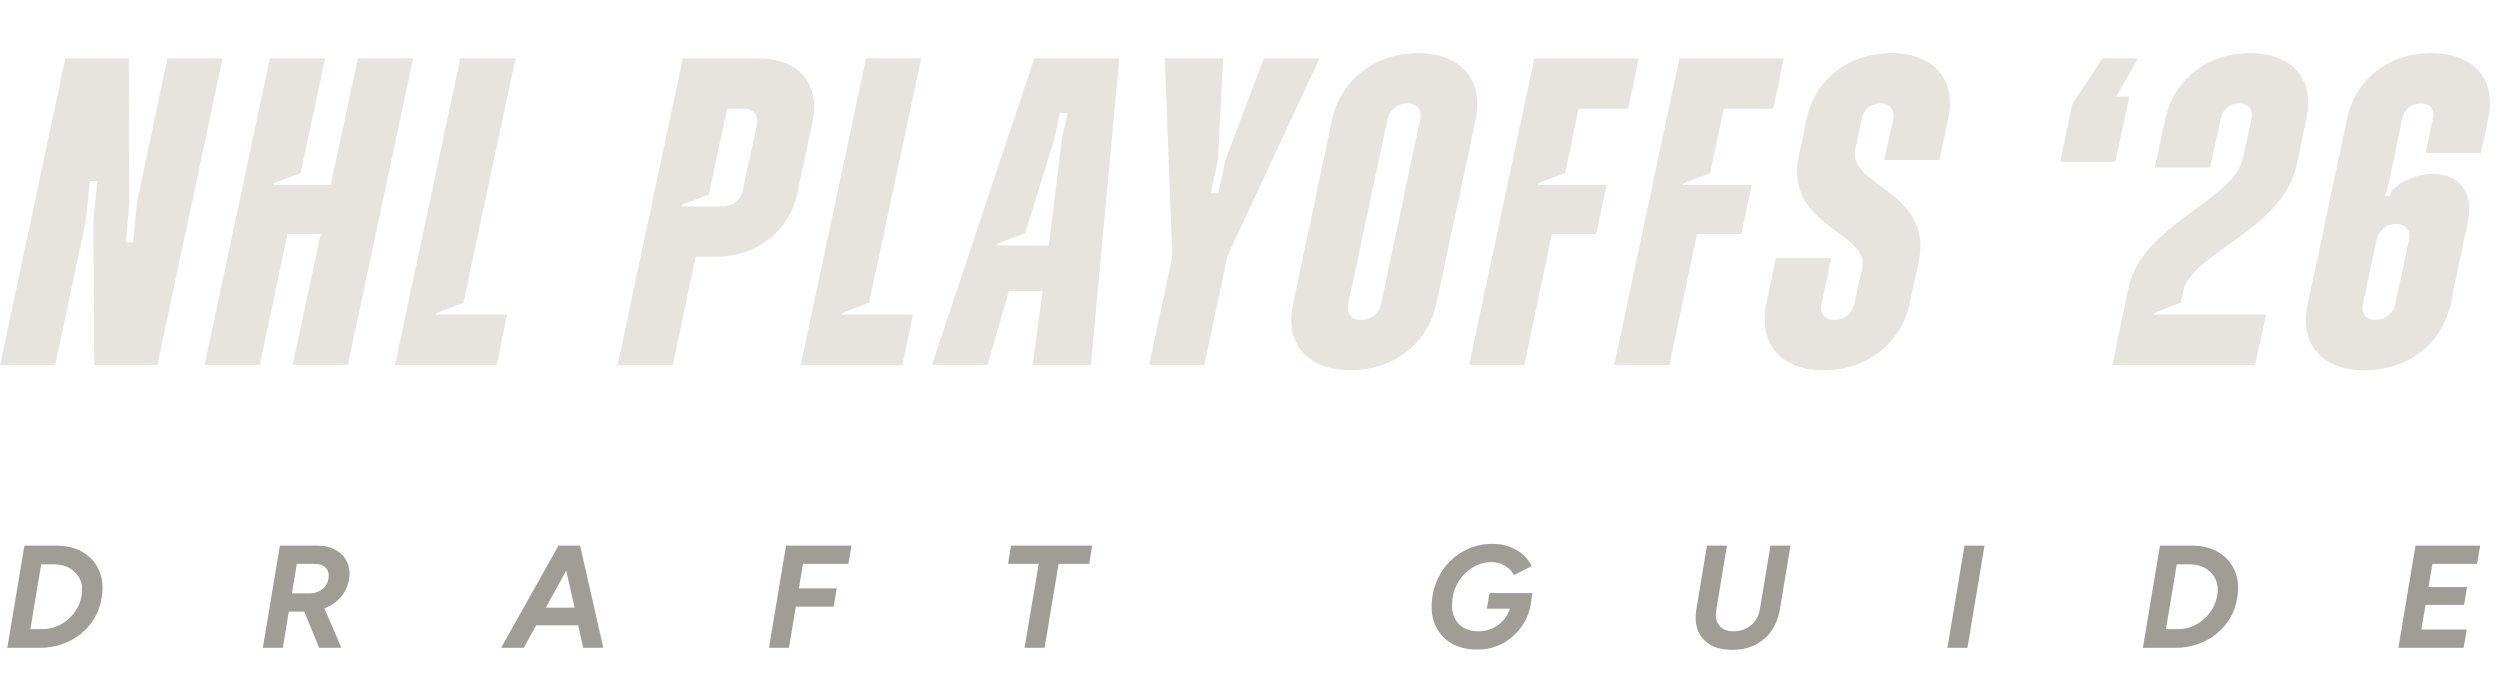
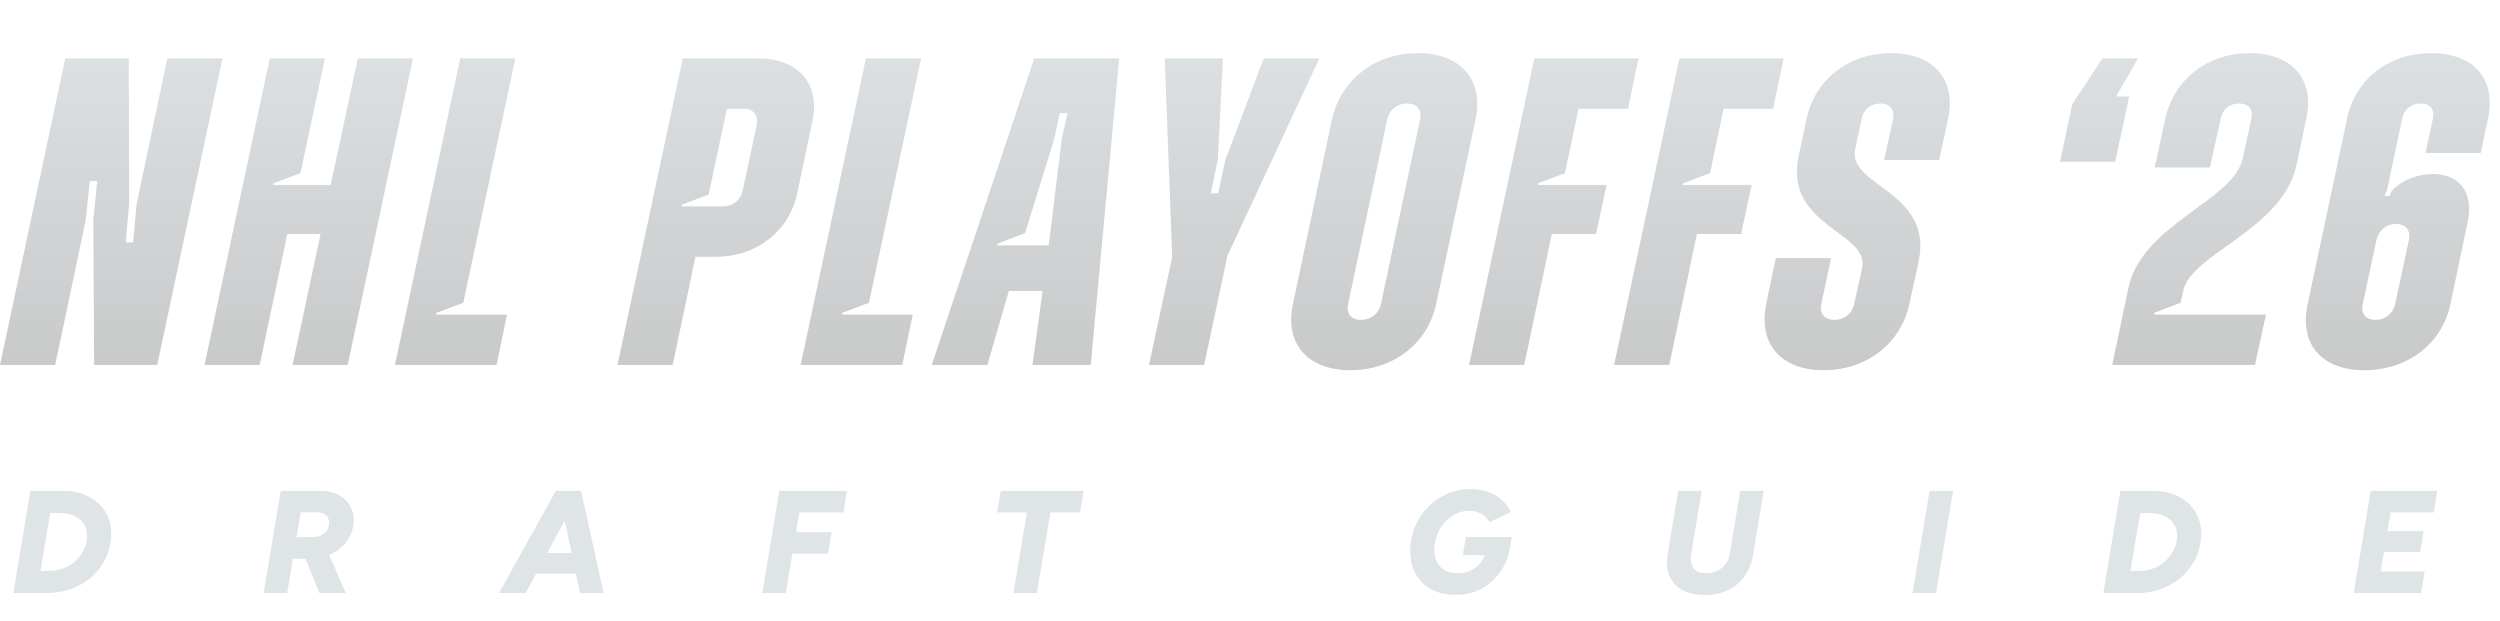
- <svg xmlns="http://www.w3.org/2000/svg" width="274" height="74" viewBox="0 0 274 74" fill="none">
-   <path d="M0.012 40L7.164 6.4H14.124L14.172 22.336L13.788 26.56H14.604L14.988 22.336L18.348 6.4H24.396L17.244 40H10.332L10.236 24.064L10.668 19.84H9.852L9.42 24.064L6.06 40H0.012ZM22.428 40L29.58 6.4H35.628L32.94 18.976L30.012 20.08L29.964 20.272H36.252L39.228 6.4H45.276L38.124 40H32.076L35.148 25.648H31.5L28.476 40H22.428ZM43.296 40L50.448 6.4H56.496L50.784 33.184L47.856 34.288L47.808 34.48H55.584L54.432 40H43.296ZM67.69 40L74.842 6.4H83.05C87.562 6.4 89.914 9.184 89.05 13.312L87.37 21.232C86.506 25.36 82.906 28.144 78.442 28.144H76.234L73.738 40H67.69ZM74.746 22.624H79.21C80.314 22.624 81.178 21.952 81.418 20.848L82.954 13.696C83.146 12.592 82.57 11.92 81.514 11.92H79.69L77.674 21.328L74.746 22.432V22.624ZM87.762 40L94.914 6.4H100.962L95.25 33.184L92.322 34.288L92.274 34.48H100.05L98.898 40H87.762ZM102.133 40L113.365 6.4H122.677L119.557 40H113.173L114.277 31.888H110.581L108.229 40H102.133ZM109.285 26.896H114.949L116.389 15.184L117.013 12.4H116.149L115.573 15.184L112.357 25.552L109.333 26.704L109.285 26.896ZM125.94 40L128.484 28.144L127.668 6.4H134.052L133.476 17.584L132.708 21.184H133.524L134.292 17.584L138.516 6.4H144.612L134.532 28.048L131.988 40H125.94ZM148.014 40.576C143.31 40.576 140.766 37.648 141.726 33.28L145.998 13.072C146.958 8.752 150.702 5.824 155.406 5.824C160.11 5.824 162.654 8.752 161.742 13.072L157.422 33.28C156.51 37.648 152.718 40.576 148.014 40.576ZM149.166 35.056C150.27 35.056 151.134 34.384 151.374 33.28L155.646 13.12C155.886 12.016 155.31 11.344 154.206 11.344C153.15 11.344 152.286 12.016 152.046 13.12L147.774 33.28C147.534 34.384 148.11 35.056 149.166 35.056ZM161.018 40L168.17 6.4H179.594L178.442 11.92H173.018L171.53 18.976L168.602 20.08L168.554 20.272H176.09L174.938 25.648H170.09L167.066 40H161.018ZM176.918 40L184.07 6.4H195.494L194.342 11.92H188.918L187.43 18.976L184.502 20.08L184.454 20.272H191.99L190.838 25.648H185.99L182.966 40H176.918ZM199.877 40.576C195.173 40.576 192.677 37.648 193.589 33.28L194.645 28.288H200.693L199.637 33.28C199.397 34.384 199.973 35.056 201.077 35.056C202.133 35.056 202.997 34.384 203.237 33.28L204.101 29.392C204.965 25.408 195.509 24.832 197.141 17.104L198.005 13.072C198.917 8.704 202.613 5.824 207.269 5.824C211.925 5.824 214.469 8.704 213.509 13.072L212.549 17.536H206.501L207.509 13.024C207.653 12.016 207.125 11.344 206.117 11.344C205.061 11.344 204.245 11.968 204.053 13.024L203.333 16.384C202.517 20.416 211.925 20.944 210.293 28.672L209.285 33.28C208.373 37.648 204.581 40.576 199.877 40.576ZM225.792 17.728L227.136 11.392L230.448 6.4H234.336L231.936 10.576H233.376L231.84 17.728H225.792ZM231.51 40L233.286 31.552C234.774 24.544 244.854 22 245.814 17.344L246.774 12.976C246.966 11.968 246.438 11.344 245.43 11.344C244.374 11.344 243.606 11.968 243.414 12.976L242.214 18.352H236.166L237.318 13.024C238.278 8.704 241.926 5.824 246.582 5.824C251.238 5.824 253.734 8.704 252.774 13.024L251.718 18.064C250.182 25.216 240.15 27.76 239.286 31.888L238.998 33.184L236.118 34.288L236.07 34.48H248.358L247.158 40H231.51ZM259.124 40.576C254.468 40.576 251.972 37.696 252.932 33.328L257.252 12.976C258.164 8.656 261.812 5.824 266.468 5.824C271.124 5.824 273.62 8.656 272.708 12.976L271.892 16.768H265.844L266.66 12.976C266.852 11.968 266.324 11.344 265.316 11.344C264.308 11.344 263.492 11.968 263.3 12.976L261.62 20.896L261.332 21.472H261.908L262.148 20.896C263.156 19.84 264.836 19.072 266.66 19.072C269.636 19.072 271.172 21.184 270.452 24.4L268.58 33.328C267.668 37.696 263.876 40.576 259.124 40.576ZM260.372 35.056C261.428 35.056 262.292 34.384 262.532 33.28L264.02 26.32C264.26 25.264 263.684 24.544 262.628 24.544C261.524 24.544 260.708 25.264 260.468 26.32L258.98 33.28C258.74 34.384 259.316 35.056 260.372 35.056Z" fill="#E7E4DF" />
-   <path d="M0.802 71L2.674 59.8H6.258C7.378 59.811 8.338 60.061 9.138 60.552C9.938 61.043 10.519 61.72 10.882 62.584C11.245 63.437 11.33 64.419 11.138 65.528C11.01 66.339 10.748 67.08 10.354 67.752C9.959 68.413 9.458 68.989 8.85 69.48C8.252 69.96 7.575 70.333 6.818 70.6C6.06 70.867 5.25 71 4.386 71H0.802ZM3.33 68.952H4.658C5.17 68.952 5.666 68.861 6.146 68.68C6.626 68.488 7.058 68.227 7.442 67.896C7.836 67.555 8.162 67.165 8.418 66.728C8.684 66.28 8.86 65.795 8.946 65.272C9.063 64.611 9.01 64.029 8.786 63.528C8.562 63.016 8.199 62.611 7.698 62.312C7.207 62.003 6.615 61.848 5.922 61.848H4.514L3.33 68.952ZM28.805 71L30.677 59.8H34.773C35.562 59.8 36.24 59.96 36.805 60.28C37.37 60.6 37.781 61.043 38.037 61.608C38.304 62.163 38.373 62.808 38.245 63.544C38.128 64.259 37.829 64.893 37.349 65.448C36.869 65.992 36.272 66.403 35.557 66.68L37.413 71H34.981L33.349 67.032C33.296 67.032 33.242 67.032 33.189 67.032C33.146 67.032 33.104 67.032 33.061 67.032H31.653L30.997 71H28.805ZM31.989 65.032H33.909C34.282 65.032 34.618 64.963 34.917 64.824C35.226 64.675 35.477 64.472 35.669 64.216C35.872 63.949 35.989 63.635 36.021 63.272C36.064 62.824 35.946 62.467 35.669 62.2C35.402 61.933 35.008 61.8 34.485 61.8H32.533L31.989 65.032ZM54.923 71L61.211 59.8H63.579L66.123 71H63.915L63.371 68.536H58.763L57.403 71H54.923ZM59.819 66.6H62.971L62.059 62.536L59.819 66.6ZM84.28 71L86.152 59.8H93.32L92.984 61.8H88.008L87.56 64.488H91.704L91.368 66.488H87.224L86.472 71H84.28ZM112.292 71L113.844 61.8H110.484L110.804 59.8H119.7L119.38 61.8H116.02L114.484 71H112.292ZM161.912 71.192C160.824 71.192 159.891 70.973 159.112 70.536C158.344 70.088 157.768 69.475 157.384 68.696C157 67.907 156.845 67 156.92 65.976C156.984 65.101 157.192 64.28 157.544 63.512C157.896 62.733 158.365 62.056 158.952 61.48C159.549 60.893 160.237 60.435 161.016 60.104C161.805 59.773 162.653 59.608 163.56 59.608C164.264 59.608 164.899 59.715 165.464 59.928C166.04 60.141 166.531 60.435 166.936 60.808C167.341 61.171 167.656 61.581 167.88 62.04L165.912 63.032C165.773 62.744 165.576 62.493 165.32 62.28C165.075 62.067 164.792 61.901 164.472 61.784C164.152 61.667 163.805 61.608 163.432 61.608C162.899 61.608 162.387 61.72 161.896 61.944C161.405 62.157 160.963 62.461 160.568 62.856C160.173 63.24 159.848 63.693 159.592 64.216C159.347 64.739 159.203 65.309 159.16 65.928C159.096 66.579 159.171 67.149 159.384 67.64C159.597 68.131 159.933 68.515 160.392 68.792C160.851 69.059 161.4 69.192 162.04 69.192C162.595 69.192 163.101 69.085 163.56 68.872C164.029 68.659 164.429 68.365 164.76 67.992C165.091 67.619 165.331 67.192 165.48 66.712H162.952L163.256 65H167.96L167.752 66.312C167.645 66.952 167.427 67.565 167.096 68.152C166.765 68.739 166.344 69.261 165.832 69.72C165.331 70.179 164.744 70.541 164.072 70.808C163.411 71.064 162.691 71.192 161.912 71.192ZM189.851 71.224C188.901 71.224 188.107 71.043 187.467 70.68C186.837 70.307 186.384 69.795 186.107 69.144C185.84 68.483 185.776 67.709 185.915 66.824L187.083 59.8H189.275L188.107 66.824C188.021 67.315 188.043 67.736 188.171 68.088C188.299 68.44 188.512 68.712 188.811 68.904C189.12 69.096 189.499 69.192 189.947 69.192C190.448 69.192 190.907 69.096 191.323 68.904C191.739 68.701 192.08 68.424 192.347 68.072C192.624 67.709 192.8 67.293 192.875 66.824L194.043 59.8H196.235L195.067 66.824C194.907 67.731 194.592 68.515 194.123 69.176C193.653 69.837 193.056 70.344 192.331 70.696C191.605 71.048 190.779 71.224 189.851 71.224ZM213.436 71L215.308 59.8H217.5L215.628 71H213.436ZM234.861 71L236.733 59.8H240.317C241.437 59.811 242.397 60.061 243.197 60.552C243.997 61.043 244.579 61.72 244.941 62.584C245.304 63.437 245.389 64.419 245.197 65.528C245.069 66.339 244.808 67.08 244.413 67.752C244.019 68.413 243.517 68.989 242.909 69.48C242.312 69.96 241.635 70.333 240.877 70.6C240.12 70.867 239.309 71 238.445 71H234.861ZM237.389 68.952H238.717C239.229 68.952 239.725 68.861 240.205 68.68C240.685 68.488 241.117 68.227 241.501 67.896C241.896 67.555 242.221 67.165 242.477 66.728C242.744 66.28 242.92 65.795 243.005 65.272C243.123 64.611 243.069 64.029 242.845 63.528C242.621 63.016 242.259 62.611 241.757 62.312C241.267 62.003 240.675 61.848 239.981 61.848H238.573L237.389 68.952ZM262.864 71L264.736 59.8H271.824L271.488 61.8H266.592L266.16 64.344H270.384L270.064 66.296H265.84L265.376 69H270.352L270.016 71H262.864Z" fill="#A09D96" />
+ <svg xmlns="http://www.w3.org/2000/svg" width="274" height="68" viewBox="0 0 274 68" fill="none">
+   <path d="M0 40L7.152 6.4H14.112L14.16 22.336L13.776 26.56H14.592L14.976 22.336L18.336 6.4H24.384L17.232 40H10.32L10.224 24.064L10.656 19.84H9.84L9.408 24.064L6.048 40H0ZM22.416 40L29.568 6.4H35.616L32.928 18.976L30 20.08L29.952 20.272H36.24L39.216 6.4H45.264L38.112 40H32.064L35.136 25.648H31.488L28.464 40H22.416ZM43.285 40L50.437 6.4H56.485L50.773 33.184L47.845 34.288L47.797 34.48H55.573L54.421 40H43.285ZM67.678 40L74.831 6.4H83.038C87.55 6.4 89.903 9.184 89.038 13.312L87.359 21.232C86.495 25.36 82.894 28.144 78.43 28.144H76.222L73.727 40H67.678ZM74.734 22.624H79.198C80.302 22.624 81.166 21.952 81.406 20.848L82.942 13.696C83.135 12.592 82.558 11.92 81.502 11.92H79.678L77.662 21.328L74.734 22.432V22.624ZM87.75 40L94.902 6.4H100.95L95.238 33.184L92.31 34.288L92.262 34.48H100.038L98.886 40H87.75ZM102.121 40L113.353 6.4H122.665L119.545 40H113.161L114.265 31.888H110.569L108.217 40H102.121ZM109.273 26.896H114.937L116.377 15.184L117.001 12.4H116.137L115.561 15.184L112.345 25.552L109.321 26.704L109.273 26.896ZM125.928 40L128.472 28.144L127.656 6.4H134.04L133.464 17.584L132.696 21.184H133.512L134.28 17.584L138.504 6.4H144.6L134.52 28.048L131.976 40H125.928ZM148.002 40.576C143.298 40.576 140.754 37.648 141.714 33.28L145.986 13.072C146.946 8.752 150.69 5.824 155.394 5.824C160.098 5.824 162.642 8.752 161.73 13.072L157.41 33.28C156.498 37.648 152.706 40.576 148.002 40.576ZM149.154 35.056C150.258 35.056 151.122 34.384 151.362 33.28L155.634 13.12C155.874 12.016 155.298 11.344 154.194 11.344C153.138 11.344 152.274 12.016 152.034 13.12L147.762 33.28C147.522 34.384 148.098 35.056 149.154 35.056ZM161.007 40L168.159 6.4H179.583L178.431 11.92H173.007L171.519 18.976L168.591 20.08L168.543 20.272H176.079L174.927 25.648H170.079L167.055 40H161.007ZM176.907 40L184.059 6.4H195.483L194.331 11.92H188.907L187.419 18.976L184.491 20.08L184.443 20.272H191.979L190.827 25.648H185.979L182.955 40H176.907ZM199.865 40.576C195.161 40.576 192.665 37.648 193.577 33.28L194.633 28.288H200.681L199.625 33.28C199.385 34.384 199.961 35.056 201.065 35.056C202.121 35.056 202.985 34.384 203.225 33.28L204.089 29.392C204.953 25.408 195.497 24.832 197.129 17.104L197.993 13.072C198.905 8.704 202.601 5.824 207.257 5.824C211.913 5.824 214.457 8.704 213.497 13.072L212.537 17.536H206.489L207.497 13.024C207.641 12.016 207.113 11.344 206.105 11.344C205.049 11.344 204.233 11.968 204.041 13.024L203.321 16.384C202.505 20.416 211.913 20.944 210.281 28.672L209.273 33.28C208.361 37.648 204.569 40.576 199.865 40.576ZM225.78 17.728L227.124 11.392L230.436 6.4H234.324L231.924 10.576H233.364L231.828 17.728H225.78ZM231.499 40L233.275 31.552C234.763 24.544 244.843 22 245.803 17.344L246.763 12.976C246.955 11.968 246.427 11.344 245.419 11.344C244.363 11.344 243.595 11.968 243.403 12.976L242.203 18.352H236.155L237.307 13.024C238.267 8.704 241.915 5.824 246.571 5.824C251.227 5.824 253.723 8.704 252.763 13.024L251.707 18.064C250.171 25.216 240.139 27.76 239.275 31.888L238.987 33.184L236.107 34.288L236.059 34.48H248.347L247.147 40H231.499ZM259.112 40.576C254.456 40.576 251.96 37.696 252.92 33.328L257.24 12.976C258.152 8.656 261.8 5.824 266.456 5.824C271.112 5.824 273.608 8.656 272.696 12.976L271.88 16.768H265.832L266.648 12.976C266.84 11.968 266.312 11.344 265.304 11.344C264.296 11.344 263.48 11.968 263.288 12.976L261.608 20.896L261.32 21.472H261.896L262.136 20.896C263.144 19.84 264.824 19.072 266.648 19.072C269.624 19.072 271.16 21.184 270.44 24.4L268.568 33.328C267.656 37.696 263.864 40.576 259.112 40.576ZM260.36 35.056C261.416 35.056 262.28 34.384 262.52 33.28L264.008 26.32C264.248 25.264 263.672 24.544 262.616 24.544C261.512 24.544 260.696 25.264 260.456 26.32L258.968 33.28C258.728 34.384 259.304 35.056 260.36 35.056Z" fill="url(#paint0_linear_210_17593)" />
+   <path d="M1.456 65L3.328 53.8H6.992C8.155 53.811 9.152 54.067 9.984 54.568C10.816 55.059 11.424 55.736 11.808 56.6C12.192 57.453 12.288 58.44 12.096 59.56C11.957 60.36 11.685 61.091 11.28 61.752C10.874 62.413 10.363 62.989 9.744 63.48C9.136 63.96 8.437 64.333 7.648 64.6C6.859 64.867 6.016 65 5.12 65H1.456ZM4.432 62.568H5.44C5.931 62.568 6.4 62.488 6.848 62.328C7.307 62.168 7.717 61.939 8.08 61.64C8.453 61.331 8.763 60.973 9.008 60.568C9.264 60.163 9.429 59.72 9.504 59.24C9.6 58.653 9.541 58.136 9.328 57.688C9.115 57.24 8.773 56.888 8.304 56.632C7.835 56.365 7.264 56.232 6.592 56.232H5.504L4.432 62.568ZM28.897 65L30.769 53.8H35.089C35.91 53.8 36.614 53.965 37.201 54.296C37.788 54.627 38.214 55.085 38.481 55.672C38.758 56.248 38.833 56.909 38.705 57.656C38.588 58.371 38.294 59.005 37.825 59.56C37.356 60.115 36.774 60.536 36.081 60.824L37.889 65H35.009L33.473 61.24C33.43 61.24 33.388 61.24 33.345 61.24C33.302 61.24 33.26 61.24 33.217 61.24H32.097L31.473 65H28.897ZM32.497 58.872H34.177C34.518 58.872 34.828 58.813 35.105 58.696C35.393 58.579 35.622 58.408 35.793 58.184C35.964 57.949 36.054 57.667 36.065 57.336C36.086 56.984 35.98 56.701 35.745 56.488C35.51 56.264 35.174 56.152 34.737 56.152H32.945L32.497 58.872ZM54.691 65L60.915 53.8H63.683L66.163 65H63.571L63.123 62.872H58.755L57.603 65H54.691ZM59.971 60.6H62.643L61.891 57.064L59.971 60.6ZM83.545 65L85.417 53.8H92.825L92.441 56.168H87.593L87.241 58.328H91.161L90.745 60.68H86.841L86.121 65H83.545ZM111.075 65L112.547 56.168H109.283L109.683 53.8H118.771L118.371 56.168H115.123L113.635 65H111.075ZM159.587 65.192C158.509 65.192 157.592 64.984 156.835 64.568C156.077 64.141 155.501 63.549 155.107 62.792C154.712 62.035 154.531 61.165 154.563 60.184C154.595 59.299 154.776 58.461 155.107 57.672C155.448 56.872 155.917 56.168 156.515 55.56C157.112 54.952 157.805 54.477 158.595 54.136C159.384 53.784 160.248 53.608 161.187 53.608C161.933 53.608 162.595 53.72 163.171 53.944C163.747 54.157 164.237 54.451 164.643 54.824C165.048 55.197 165.363 55.624 165.587 56.104L163.235 57.24C163.107 56.973 162.931 56.749 162.707 56.568C162.493 56.376 162.243 56.232 161.955 56.136C161.677 56.029 161.363 55.976 161.011 55.976C160.531 55.976 160.067 56.083 159.619 56.296C159.181 56.499 158.781 56.787 158.419 57.16C158.067 57.533 157.784 57.971 157.571 58.472C157.357 58.963 157.235 59.501 157.203 60.088C157.181 60.632 157.267 61.112 157.459 61.528C157.651 61.944 157.939 62.264 158.323 62.488C158.717 62.712 159.192 62.824 159.747 62.824C160.227 62.824 160.664 62.744 161.059 62.584C161.453 62.413 161.795 62.179 162.083 61.88C162.371 61.571 162.595 61.224 162.755 60.84H160.323L160.659 58.856H165.683L165.443 60.296C165.336 60.915 165.123 61.517 164.803 62.104C164.483 62.68 164.067 63.203 163.555 63.672C163.053 64.141 162.467 64.515 161.795 64.792C161.123 65.059 160.387 65.192 159.587 65.192ZM186.84 65.208C185.859 65.208 185.038 65.027 184.376 64.664C183.715 64.291 183.246 63.773 182.968 63.112C182.691 62.44 182.627 61.651 182.776 60.744L183.928 53.8H186.504L185.352 60.744C185.278 61.181 185.294 61.555 185.4 61.864C185.507 62.173 185.688 62.413 185.944 62.584C186.211 62.744 186.542 62.824 186.936 62.824C187.406 62.824 187.827 62.739 188.2 62.568C188.574 62.387 188.878 62.141 189.112 61.832C189.358 61.512 189.512 61.149 189.576 60.744L190.728 53.8H193.304L192.152 60.744C191.992 61.683 191.678 62.488 191.208 63.16C190.739 63.821 190.131 64.328 189.384 64.68C188.648 65.032 187.8 65.208 186.84 65.208ZM209.611 65L211.483 53.8H214.059L212.187 65H209.611ZM230.521 65L232.393 53.8H236.057C237.22 53.811 238.217 54.067 239.049 54.568C239.881 55.059 240.489 55.736 240.873 56.6C241.257 57.453 241.353 58.44 241.161 59.56C241.022 60.36 240.75 61.091 240.345 61.752C239.94 62.413 239.428 62.989 238.809 63.48C238.201 63.96 237.502 64.333 236.713 64.6C235.924 64.867 235.081 65 234.185 65H230.521ZM233.497 62.568H234.505C234.996 62.568 235.465 62.488 235.913 62.328C236.372 62.168 236.782 61.939 237.145 61.64C237.518 61.331 237.828 60.973 238.073 60.568C238.329 60.163 238.494 59.72 238.569 59.24C238.665 58.653 238.606 58.136 238.393 57.688C238.18 57.24 237.838 56.888 237.369 56.632C236.9 56.365 236.329 56.232 235.657 56.232H234.569L233.497 62.568ZM257.962 65L259.834 53.8H267.13L266.746 56.168H262.01L261.658 58.216H265.626L265.242 60.504H261.29L260.922 62.632H265.754L265.338 65H257.962Z" fill="#DFE4E7" />
+   <defs>
+     <linearGradient id="paint0_linear_210_17593" x1="135.988" y1="48" x2="135.988" y2="-1.78983e-07" gradientUnits="userSpaceOnUse">
+       <stop stop-color="#C4C4C4" />
+       <stop offset="1" stop-color="#DFE4E7" />
+     </linearGradient>
+   </defs>
</svg>
